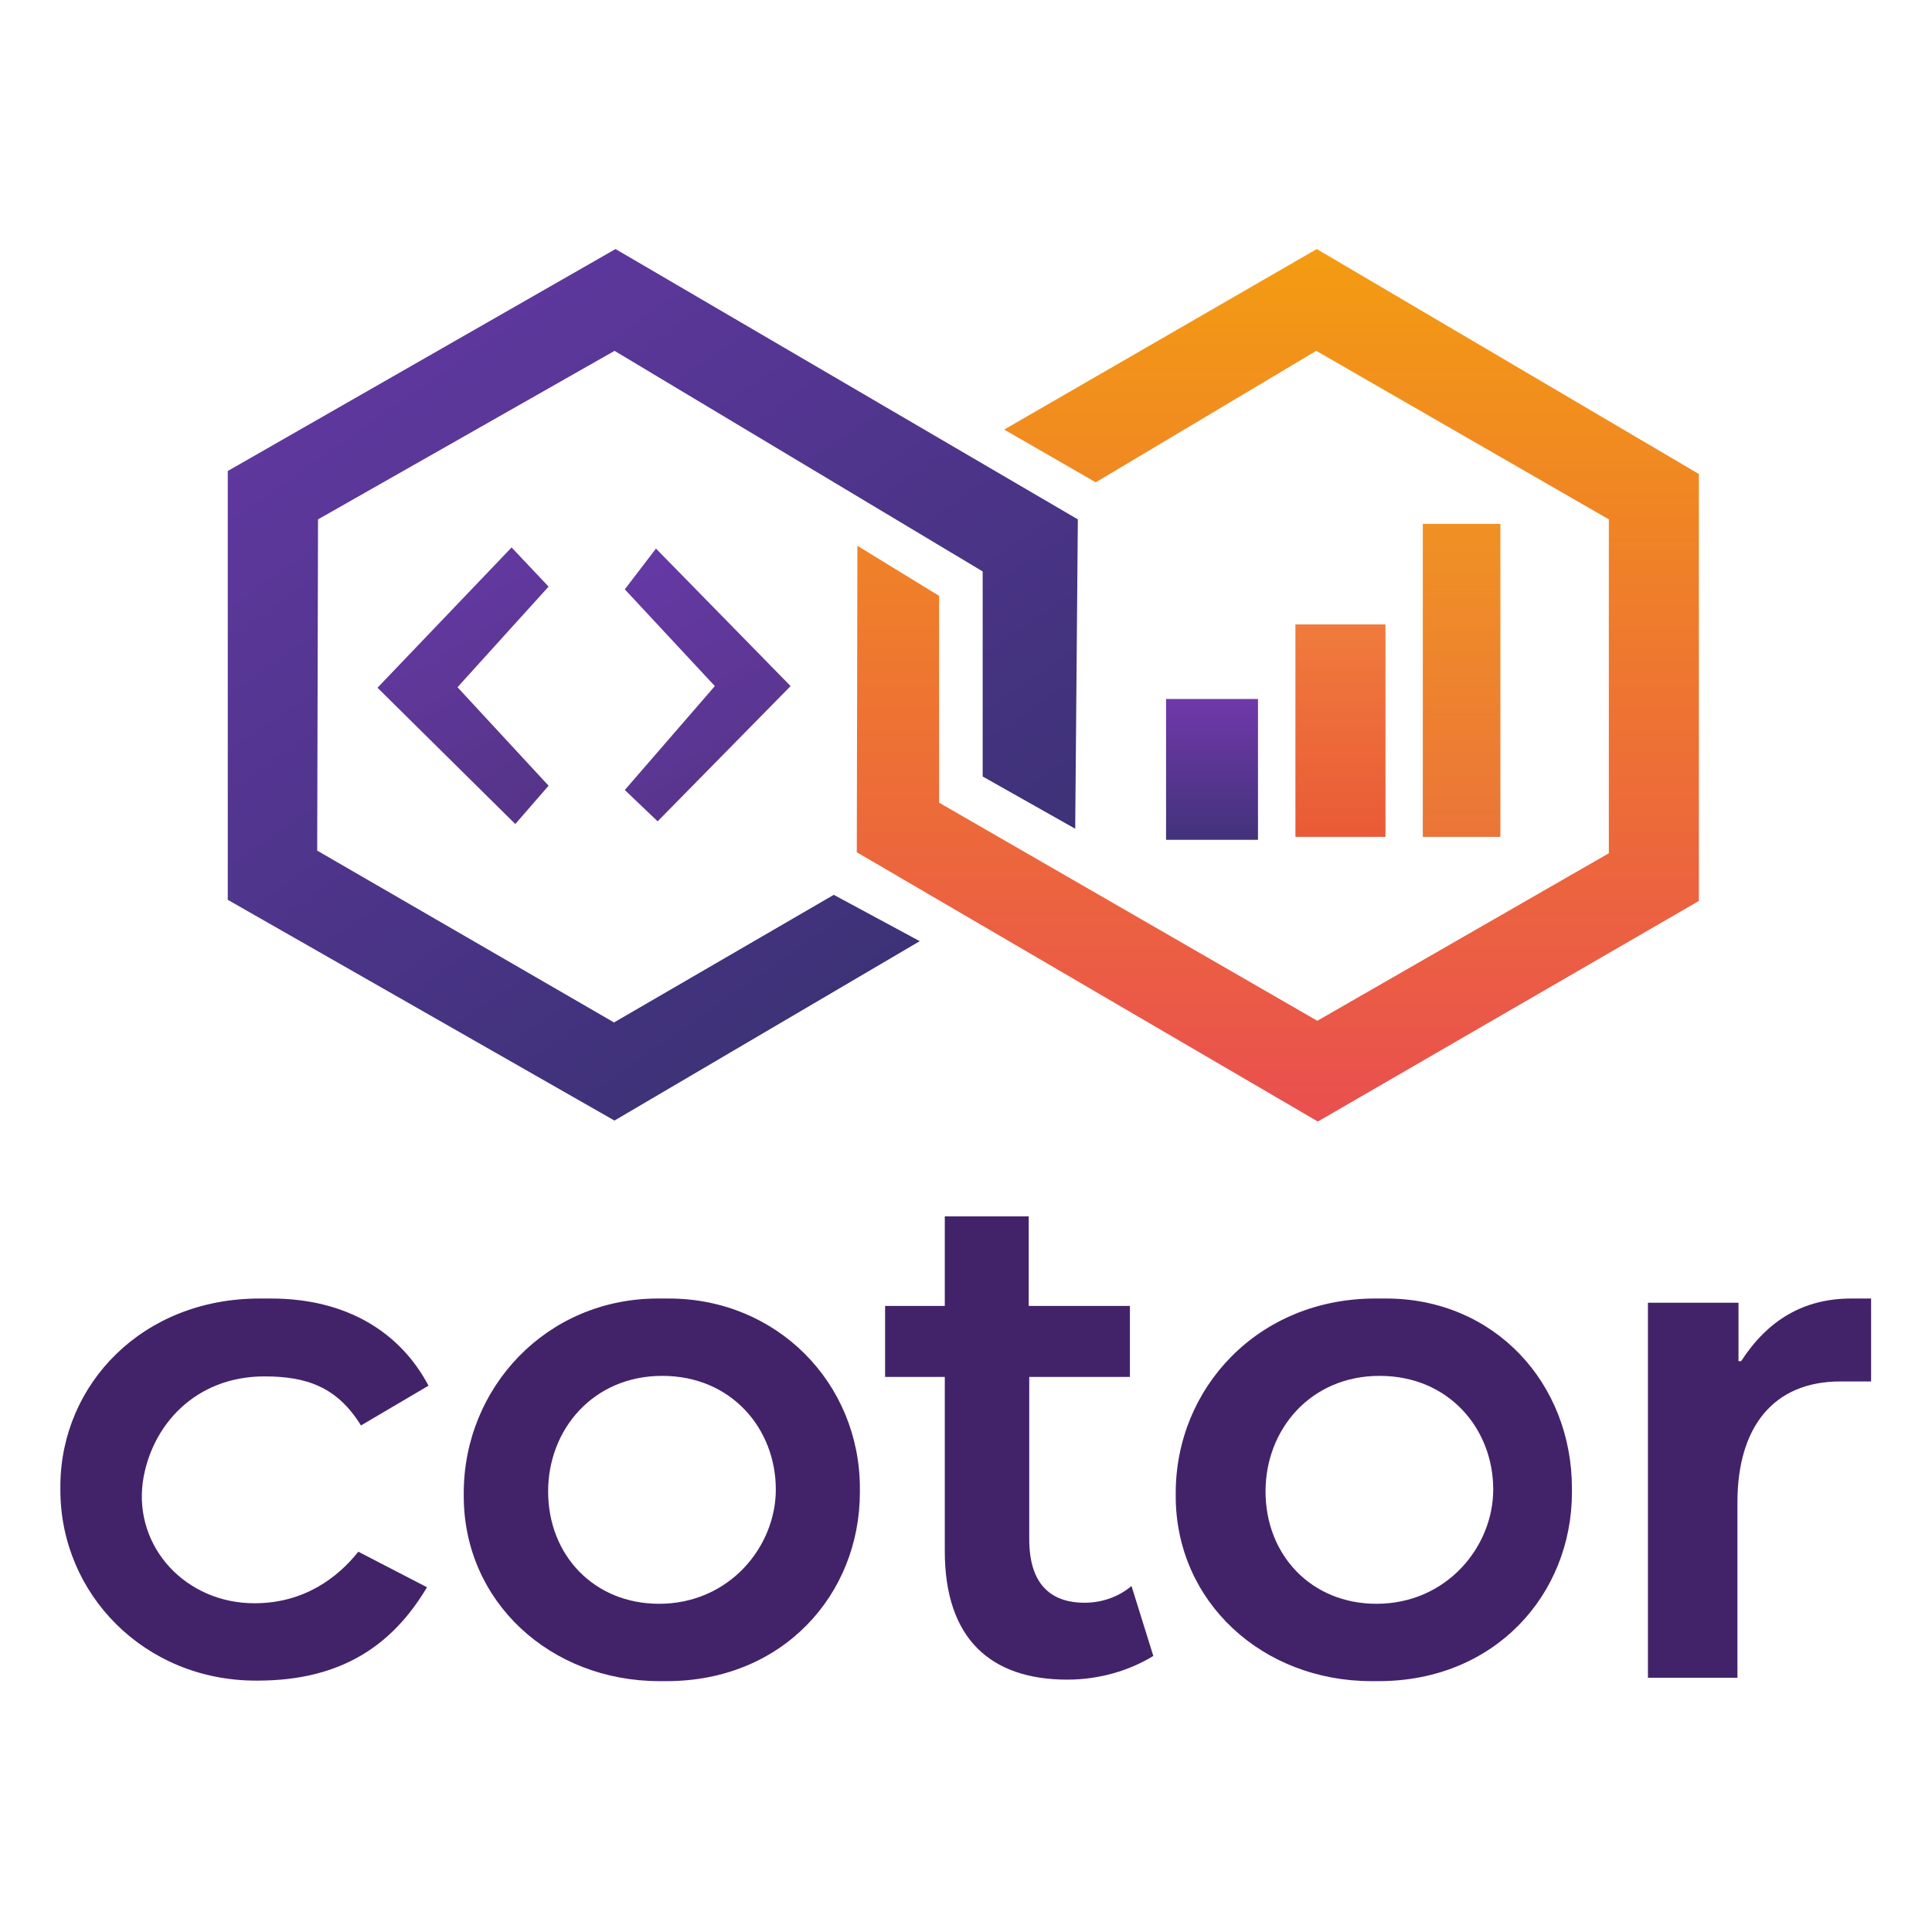
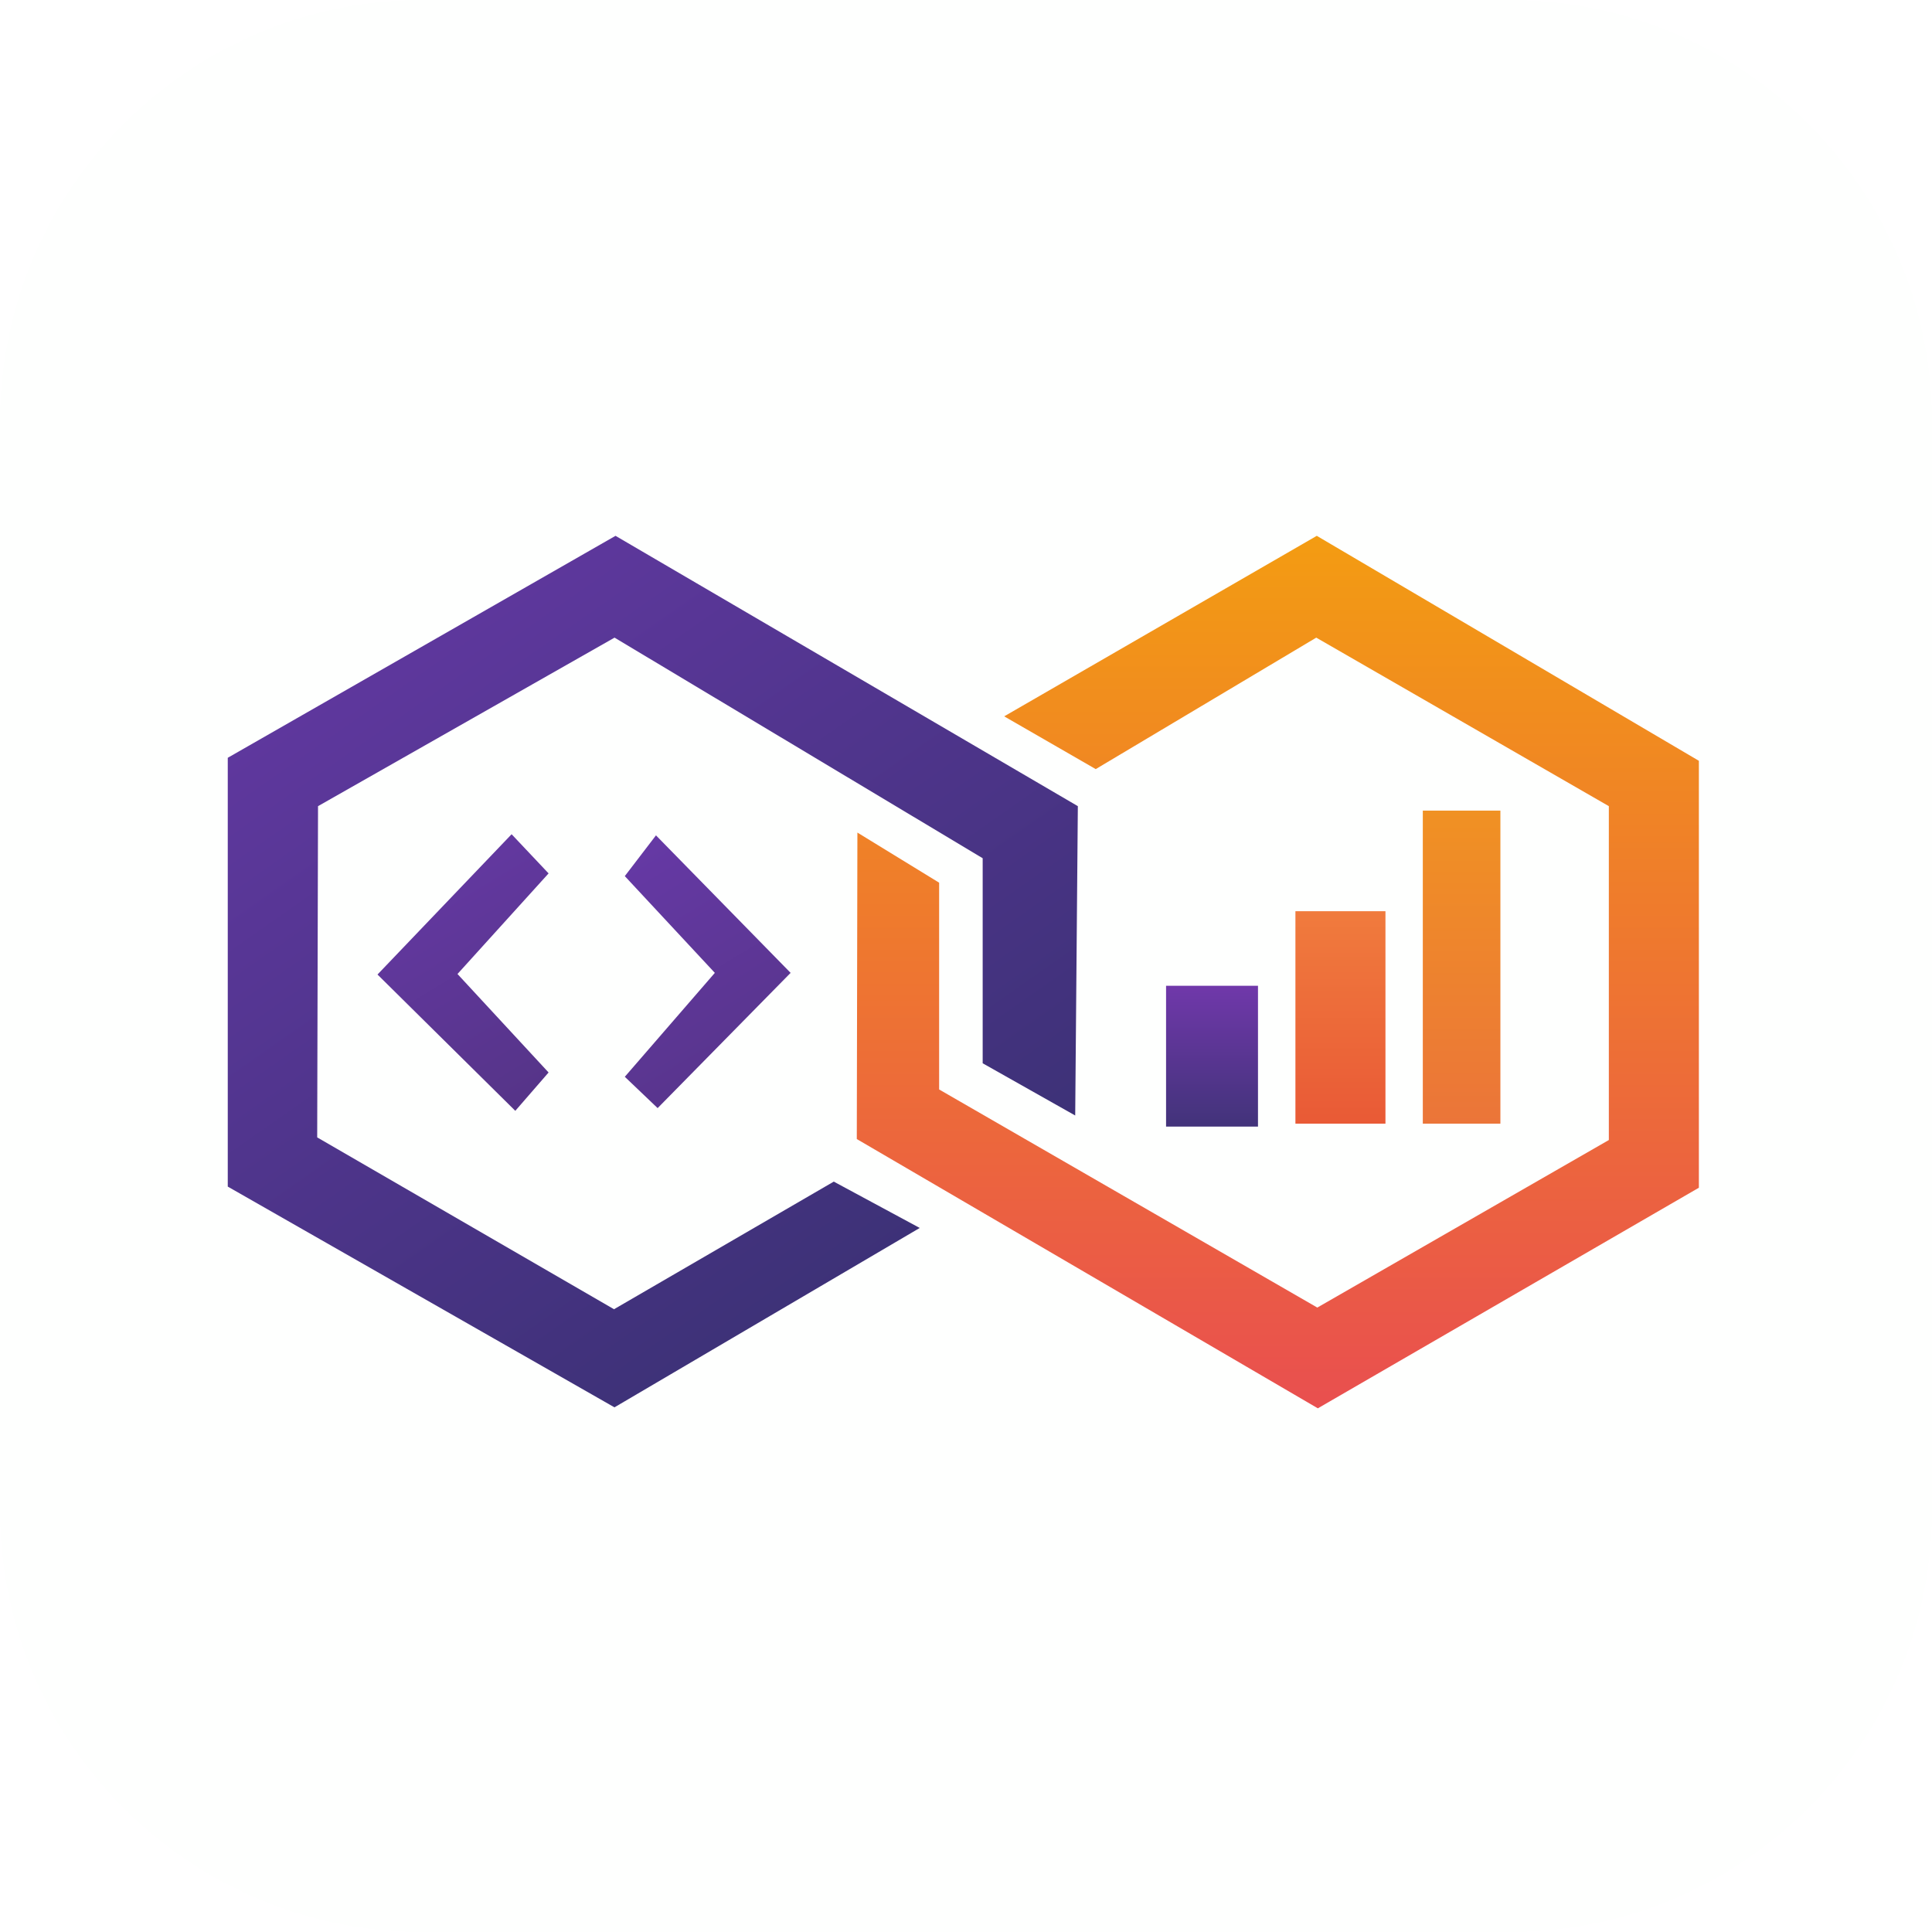
<svg xmlns="http://www.w3.org/2000/svg" width="256" height="256" viewBox="0 0 256 256" fill="none">
-   <rect width="256" height="256" fill="#FEFFFE" />
-   <path d="M 174.48,33 L 133.06,56.92 L 145.19,63.91 L 174.41,46.49 L 213.18,68.82 V 113.06 L 174.55,135.26 L 124.44,106.36 V 78.96 L 113.61,72.32 L 113.53,112.93 L 174.62,148.61 L 225.11,119.38 V 62.81 L 174.48,33 Z" fill="url(#paint0_linear_1238_3181)" />
-   <path d="M 154.51,92.62 H 166.69 V 111.28 H 154.51 V 92.62 Z" fill="url(#paint1_linear_1238_3181)" />
-   <path d="M 171.65,82.74 H 183.58 V 110.89 H 171.65 V 82.74 Z" fill="url(#paint2_linear_1238_3181)" />
-   <path d="M 188.53,69.41 H 198.81 V 110.89 H 188.53 V 69.41 Z" fill="url(#paint3_linear_1238_3181)" />
-   <path d="M 81.56,33 L 30.18,62.41 V 119.23 L 81.42,148.48 L 121.87,124.71 L 110.48,118.57 L 81.36,135.48 L 42.03,112.71 L 42.14,68.82 L 81.43,46.49 L 130.21,75.72 V 102.89 L 142.47,109.81 L 142.82,68.82 L 81.56,33 Z" fill="url(#paint4_linear_1238_3181)" />
-   <path d="M 67.79,72.54 L 50.02,91.13 L 68.28,109.19 L 72.69,104.11 L 60.62,91.06 L 72.69,77.73 L 67.79,72.54 Z" fill="url(#paint5_linear_1238_3181)" />
-   <path d="M 86.92,72.69 L 82.79,78.09 L 94.72,90.91 L 82.79,104.68 L 87.14,108.83 L 104.76,90.91 L 86.92,72.69 Z" fill="url(#paint6_linear_1238_3181)" />
-   <path d="M 34.41,172.06 H 35.9 C 45.96,172.06 53.06,176.56 56.78,183.61 L 47.83,188.88 C 44.66,183.75 40.59,182.38 35.04,182.38 C 25.87,182.38 20.01,188.88 18.92,196.38 C 17.76,205.01 24.61,212.44 33.71,212.44 C 40.29,212.44 44.73,209.06 47.48,205.61 L 56.58,210.32 C 51.99,218.03 45.21,222.66 34.23,222.69 H 33.92 C 19.13,222.69 8,211.21 8,197.44 V 196.72 C 8.14,183.4 18.85,172.06 34.41,172.06 Z" fill="#42236A" />
-   <path d="M 87.19,172.06 H 88.61 C 102.96,172.06 113.94,183.26 113.94,197.23 V 197.72 C 113.94,211.28 103.73,222.76 88.33,222.76 H 87.4 C 72.91,222.76 61.45,212.23 61.45,198.25 V 197.83 C 61.45,183.92 72.36,172.06 87.19,172.06 Z M 87.75,182.31 C 78.58,182.31 72.63,189.43 72.63,197.62 C 72.63,206.08 78.72,212.51 87.33,212.51 C 96.64,212.51 102.8,204.94 102.8,197.37 C 102.8,189.32 96.92,182.31 87.75,182.31 Z" fill="#42236A" />
-   <path d="M 125.19,161.18 H 136.31 V 173.04 H 149.72 V 182.45 H 136.38 V 203.95 C 136.38,209.81 139.13,212.37 143.72,212.37 C 146.33,212.37 148.49,211.38 149.93,210.15 L 152.82,219.42 C 149.72,221.33 145.72,222.56 141.42,222.56 C 131.28,222.56 125.19,217.15 125.19,205.53 V 182.45 H 117.28 V 173.04 H 125.19 V 161.18 Z" fill="#42236A" />
-   <path d="M 182.24,172.06 H 183.66 C 198.01,172.06 208.29,183.26 208.29,197.23 V 197.72 C 208.29,211.28 198.08,222.76 182.67,222.76 H 181.74 C 167.25,222.76 155.79,212.23 155.79,198.25 V 197.83 C 155.79,183.92 166.7,172.06 182.24,172.06 Z M 182.81,182.31 C 173.64,182.31 167.69,189.43 167.69,197.62 C 167.69,206.08 173.78,212.51 182.39,212.51 C 191.7,212.51 197.86,204.94 197.86,197.37 C 197.86,189.32 191.98,182.31 182.81,182.31 Z" fill="#42236A" />
-   <path d="M 218.36,172.62 H 230.36 V 180.36 H 230.71 C 234.22,174.95 238.95,172.06 245.32,172.06 H 247.93 V 183.05 H 243.86 C 234.91,183.05 230.22,189.18 230.22,199.06 V 222.31 H 218.36 V 172.62 Z" fill="#42236A" />
+   <rect width="256" height="256" rx="56" fill="#FEFFFE" />
+   <g transform="translate(0 38)">
+     <path d="M 174.48,33 L 133.06,56.92 L 145.19,63.91 L 174.41,46.49 L 213.18,68.82 V 113.06 L 174.55,135.26 L 124.44,106.36 V 78.96 L 113.61,72.32 L 113.53,112.93 L 174.62,148.61 L 225.11,119.38 V 62.81 L 174.48,33 Z" fill="url(#paint0_linear)" />
+     <path d="M 154.51,92.62 H 166.69 V 111.28 H 154.51 V 92.62 Z" fill="url(#paint1_linear)" />
+     <path d="M 171.65,82.74 H 183.58 V 110.89 H 171.65 V 82.74 Z" fill="url(#paint2_linear)" />
+     <path d="M 188.53,69.41 H 198.81 V 110.89 H 188.53 V 69.41 Z" fill="url(#paint3_linear)" />
+     <path d="M 81.56,33 L 30.18,62.41 V 119.23 L 81.42,148.48 L 121.87,124.71 L 110.48,118.57 L 81.36,135.48 L 42.03,112.71 L 42.14,68.82 L 81.43,46.49 L 130.21,75.72 V 102.89 L 142.47,109.81 L 142.82,68.82 L 81.56,33 Z" fill="url(#paint4_linear)" />
+     <path d="M 67.79,72.54 L 50.02,91.13 L 68.28,109.19 L 72.69,104.11 L 60.62,91.06 L 72.69,77.73 L 67.79,72.54 Z" fill="url(#paint5_linear)" />
+     <path d="M 86.92,72.69 L 82.79,78.09 L 94.72,90.91 L 82.79,104.68 L 87.14,108.83 L 104.76,90.91 L 86.92,72.69 Z" fill="url(#paint6_linear)" />
+   </g>
  <defs>
-     <linearGradient id="paint0_linear_1238_3181" x1="169.321" y1="33" x2="169.321" y2="148.61" gradientUnits="userSpaceOnUse">
+     <linearGradient id="paint0_linear" x1="169.321" y1="33" x2="169.321" y2="148.61" gradientUnits="userSpaceOnUse">
      <stop stop-color="#F39C12" />
      <stop offset="1" stop-color="#E94F4F" />
    </linearGradient>
-     <linearGradient id="paint1_linear_1238_3181" x1="160.601" y1="92.62" x2="160.601" y2="111.278" gradientUnits="userSpaceOnUse">
+     <linearGradient id="paint1_linear" x1="160.601" y1="92.62" x2="160.601" y2="111.278" gradientUnits="userSpaceOnUse">
      <stop stop-color="#7038AA" />
      <stop offset="1" stop-color="#42337A" />
    </linearGradient>
-     <linearGradient id="paint2_linear_1238_3181" x1="177.617" y1="82.737" x2="177.617" y2="110.887" gradientUnits="userSpaceOnUse">
+     <linearGradient id="paint2_linear" x1="177.617" y1="82.737" x2="177.617" y2="110.887" gradientUnits="userSpaceOnUse">
      <stop stop-color="#F07B3D" />
      <stop offset="1" stop-color="#E95A36" />
    </linearGradient>
-     <linearGradient id="paint3_linear_1238_3181" x1="193.67" y1="69.41" x2="193.67" y2="110.887" gradientUnits="userSpaceOnUse">
+     <linearGradient id="paint3_linear" x1="193.67" y1="69.41" x2="193.67" y2="110.887" gradientUnits="userSpaceOnUse">
      <stop stop-color="#F09123" />
      <stop offset="1" stop-color="#EB7539" />
    </linearGradient>
-     <linearGradient id="paint4_linear_1238_3181" x1="30.184" y1="33" x2="107.169" y2="142.969" gradientUnits="userSpaceOnUse">
+     <linearGradient id="paint4_linear" x1="30.184" y1="33" x2="107.169" y2="142.969" gradientUnits="userSpaceOnUse">
      <stop stop-color="#6639A6" />
      <stop offset="1" stop-color="#3B3175" />
    </linearGradient>
-     <linearGradient id="paint5_linear_1238_3181" x1="51.355" y1="72.535" x2="72.732" y2="107.913" gradientUnits="userSpaceOnUse">
+     <linearGradient id="paint5_linear" x1="51.355" y1="72.535" x2="72.732" y2="107.913" gradientUnits="userSpaceOnUse">
      <stop stop-color="#6639A6" />
      <stop offset="1" stop-color="#553487" />
    </linearGradient>
-     <linearGradient id="paint6_linear_1238_3181" x1="84.128" y1="72.688" x2="105.505" y2="108.065" gradientUnits="userSpaceOnUse">
+     <linearGradient id="paint6_linear" x1="84.128" y1="72.688" x2="105.505" y2="108.065" gradientUnits="userSpaceOnUse">
      <stop stop-color="#6639A6" />
      <stop offset="1" stop-color="#553487" />
    </linearGradient>
  </defs>
</svg>
